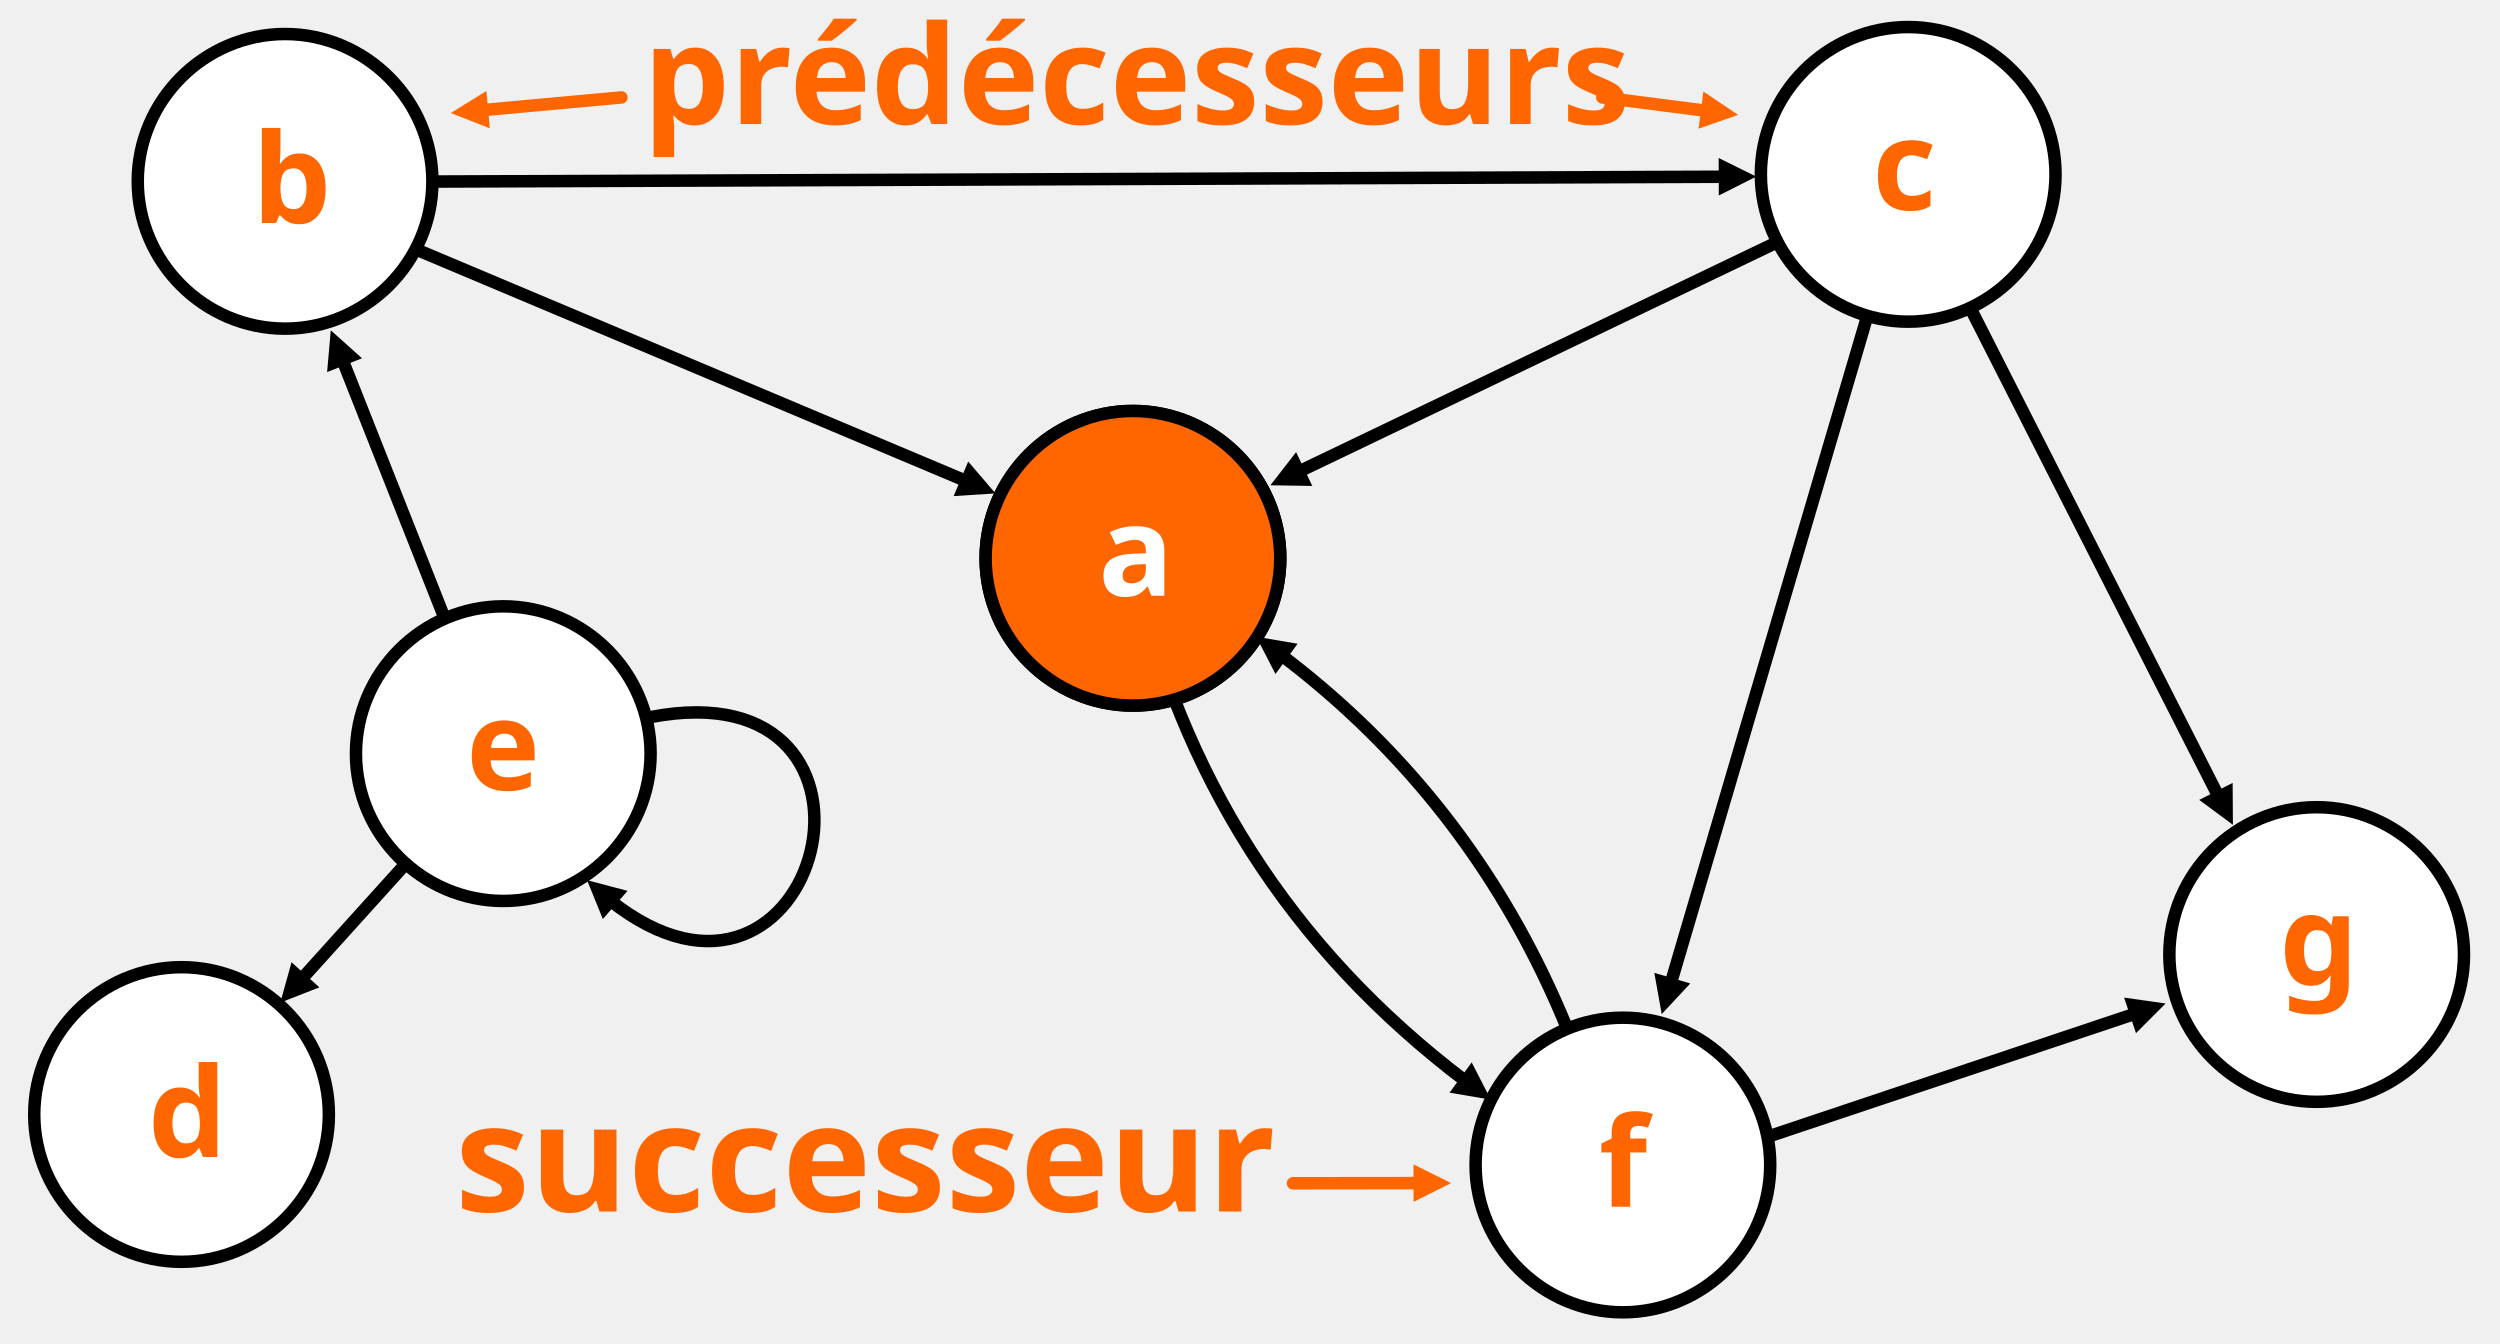
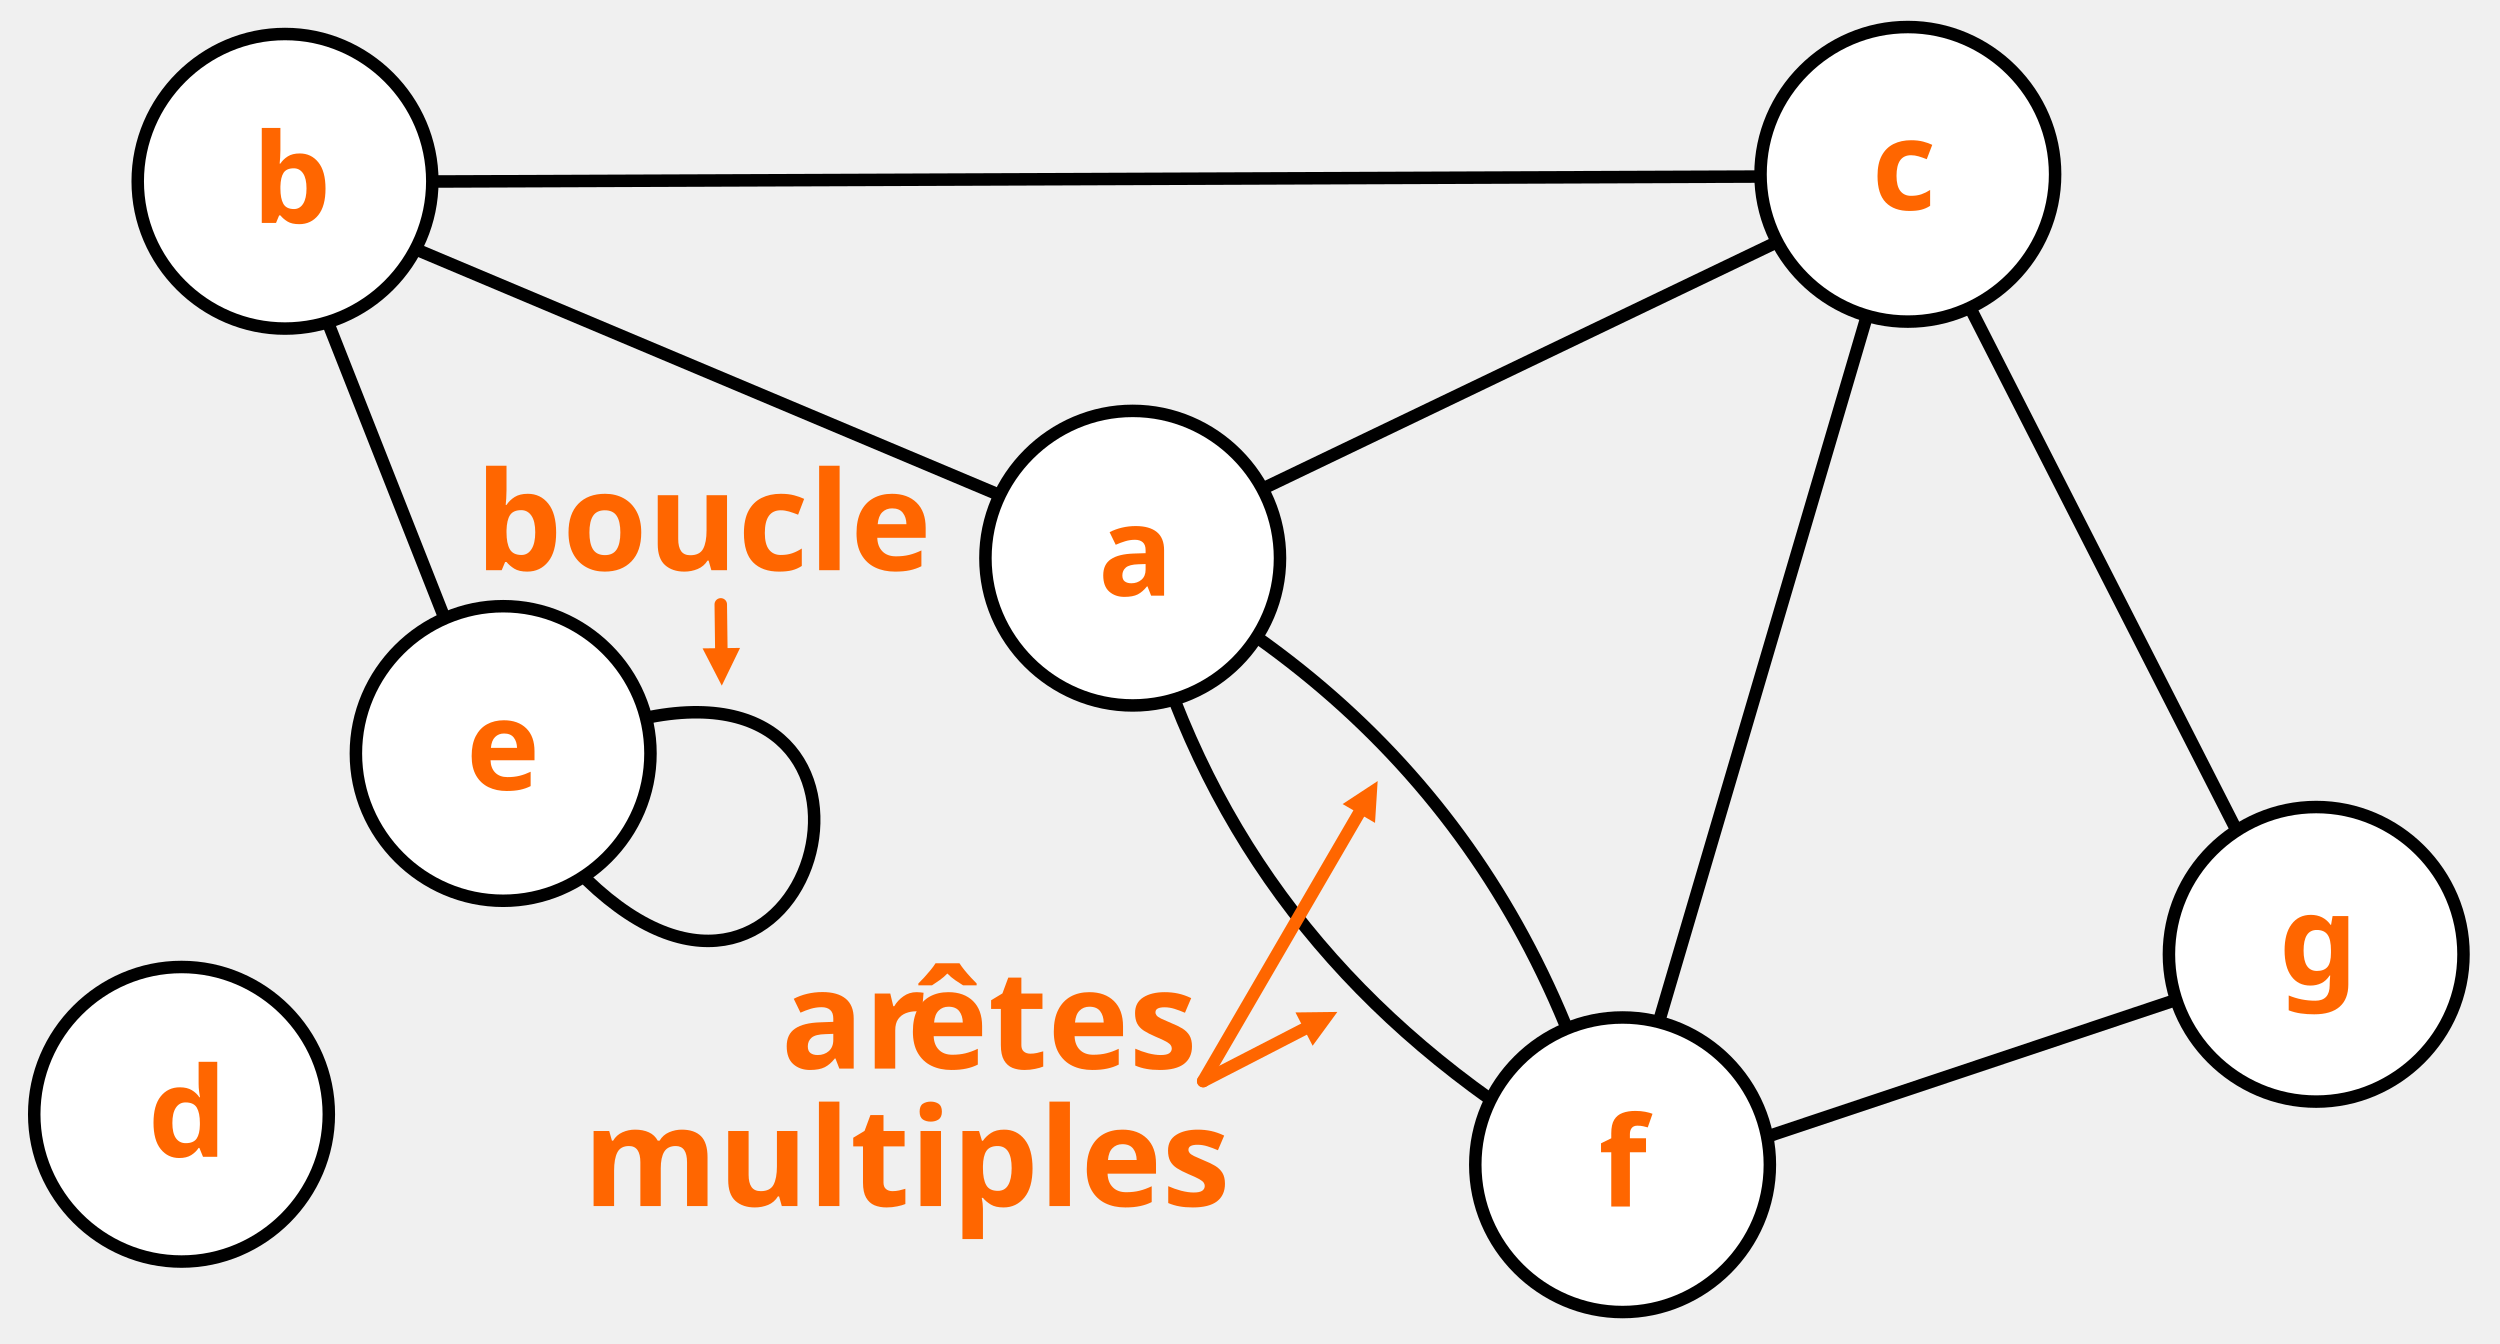
- <svg xmlns="http://www.w3.org/2000/svg" width="100%" height="100%" viewBox="0 0 400 215" version="1.1" xml:space="preserve" style="fill-rule:evenodd;clip-rule:evenodd;">
+ <svg xmlns="http://www.w3.org/2000/svg" width="100%" height="100%" viewBox="0 0 1667 896" version="1.1" xml:space="preserve" style="fill-rule:evenodd;clip-rule:evenodd;">
  <g id="Layer-1">
-     <g id="path5122" transform="matrix(1,0,0,1,-333.259,-122.913)">
-       <g transform="matrix(1,-0,-0,1,333.259,122.913)">
-         <path d="M57.919,57.325L52.923,52.849L52.339,59.532L57.919,57.325Z" />
-         <path d="M54.688,57.313C59.255,68.86 71.104,98.823 71.104,98.823" style="fill:none;stroke:black;stroke-width:2px;" />
-       </g>
+     <g id="undirected">
+       <path id="path5122" d="M219.334,216.802l76.932,194.961" style="fill:none;stroke:#000;stroke-width:8.33px;" />
+       <path id="path51221" d="M837.509,424.486c82.939,58.698 144.078,131.363 186.669,215.912c22.555,44.775 39.908,92.882 52.543,144.013" style="fill:none;stroke:#000;stroke-width:8.33px;" />
+       <path id="path51222" d="M755.027,374.52c33.756,148.22 110.462,267.22 238.878,358.623" style="fill:none;stroke:#000;stroke-width:8.33px;" />
+       <path id="path51223" d="M1490.53,552.038l-224.195,-439.609" style="fill:none;stroke:#000;stroke-width:8.33px;" />
+       <path id="path51224" d="M844.803,324.499l424.384,-203.523" style="fill:none;stroke:#000;stroke-width:8.33px;" />
+       <path id="path51225" d="M1106.77,679.24l164.254,-557.281" style="fill:none;stroke:#000;stroke-width:8.33px;" />
+       <path id="path51226" d="M1078.82,791.203l368.803,-123.367" style="fill:none;stroke:#000;stroke-width:8.33px;" />
+       <path id="path5114" d="M192.082,130.36l471.574,198.569" style="fill:none;stroke:#000;stroke-width:8.33px;" />
+       <path id="path51227" d="M188.8,121.394l982.026,-3.656" style="fill:none;stroke:#000;stroke-width:8.33px;" />
+       <path id="path51228" d="M391.364,586.785c150.163,144.269 229.509,-145.041 41.925,-108.662" style="fill:none;stroke:#000;stroke-width:8.33px;" />
    </g>
-     <g id="path51221" transform="matrix(1,0,0,1,-197.365,-62.1624)">
-       <g transform="matrix(1,-0,-0,1,197.365,62.1624)">
-         <path d="M207.616,102.998L201.002,101.877L204.074,107.84L207.616,102.998Z" />
-         <path d="M204.876,104.711C222.826,118.279 236.256,134.744 245.803,153.696C251.216,164.441 255.381,175.987 258.413,188.259" style="fill:none;stroke:black;stroke-width:2px;" />
-       </g>
+     <g>
+       <path id="path4622" d="M853.509,372.182c0,53.879 -44.336,98.214 -98.214,98.214c-53.879,0 -98.215,-44.335 -98.215,-98.214c0,-53.879 44.336,-98.214 98.215,-98.214c53.878,0 98.214,44.335 98.214,98.214l0,0Z" style="fill:#fff;stroke:#000;stroke-width:8.33px;" />
+       <text x="732.135px" y="397.179px" style="font-family:'SourceSansPro-Bold', 'Source Sans Pro', sans-serif;font-weight:700;font-size:83.333px;fill:#f60;">a</text>
    </g>
-     <g id="path51222" transform="matrix(1,0,0,1,-197.365,-62.1624)">
-       <g transform="matrix(1,-0,-0,1,197.365,62.1624)">
-         <path d="M235.473,169.987L238.537,175.954L231.925,174.825L235.473,169.987Z" />
-         <path d="M181.206,89.885C188.963,123.942 206.168,151.572 234.667,173.115" style="fill:none;stroke:black;stroke-width:2px;" />
-       </g>
+     <g>
+       <path id="path4445" d="M219.255,743.001c0,53.878 -44.336,98.214 -98.215,98.214c-53.878,0 -98.214,-44.336 -98.214,-98.214c0,-53.879 44.336,-98.215 98.214,-98.215c53.879,0 98.215,44.336 98.215,98.215l0,0Z" style="fill:#fff;stroke:#000;stroke-width:8.33px;" />
+       <text x="98.609px" y="771.344px" style="font-family:'SourceSansPro-Bold', 'Source Sans Pro', sans-serif;font-weight:700;font-size:83.333px;fill:#f60;">d</text>
    </g>
-     <g id="path51223" transform="matrix(1,0,0,1,-197.365,-62.1624)">
-       <g transform="matrix(1,-0,-0,1,197.365,62.1624)">
-         <path d="M207.375,72.342L203.262,77.642L209.97,77.752L207.375,72.342Z" />
-         <path d="M207.59,75.566C226.943,66.284 304.605,29.034 304.605,29.034" style="fill:none;stroke:black;stroke-width:2px;" />
-       </g>
+     <g>
+       <path id="path4455" d="M433.733,502.427c0,53.879 -44.335,98.215 -98.214,98.215c-53.879,0 -98.214,-44.336 -98.214,-98.215c0,-53.878 44.335,-98.214 98.214,-98.214c53.879,0 98.214,44.336 98.214,98.214l0,0Z" style="fill:#fff;stroke:#000;stroke-width:8.33px;" />
+       <text x="310.755px" y="526.604px" style="font-family:'SourceSansPro-Bold', 'Source Sans Pro', sans-serif;font-weight:700;font-size:83.333px;fill:#f60;">e</text>
    </g>
-     <g id="path51224" transform="matrix(1,0,0,1,-197.365,-62.1624)">
-       <g transform="matrix(1,-0,-0,1,197.365,62.1624)">
-         <path d="M264.69,155.656L265.873,162.259L270.446,157.351L264.69,155.656Z" />
-         <path d="M267.229,157.655C274.133,134.217 305.045,29.27 305.045,29.27" style="fill:none;stroke:black;stroke-width:2px;" />
-       </g>
+     <g>
+       <path id="path4016" d="M288.264,120.887c0,53.879 -44.336,98.215 -98.214,98.215c-53.879,0 -98.215,-44.336 -98.215,-98.215c0,-53.878 44.336,-98.214 98.215,-98.214c53.878,0 98.214,44.336 98.214,98.214l0,0Z" style="fill:#fff;stroke:#000;stroke-width:8.33px;" />
+       <text x="168.049px" y="148.65px" style="font-family:'SourceSansPro-Bold', 'Source Sans Pro', sans-serif;font-weight:700;font-size:83.333px;fill:#f60;">b</text>
    </g>
-     <g id="path51225" transform="matrix(1,0,0,1,-119.655,37.8416)">
-       <g transform="matrix(1,-0,-0,1,119.655,-37.8416)">
-         <path d="M339.853,159.616L346.495,160.555L341.759,165.306L339.853,159.616Z" />
-         <path d="M258.916,189.889C258.916,189.889 323.972,168.099 341.944,162.08" style="fill:none;stroke:black;stroke-width:2px;" />
-       </g>
+     <g>
+       <path id="path4602" d="M1180.15,776.666c0,53.878 -44.335,98.214 -98.214,98.214c-53.879,0 -98.215,-44.336 -98.215,-98.214c0,-53.879 44.336,-98.215 98.215,-98.215c53.879,0 98.214,44.336 98.214,98.215l0,0Z" style="fill:#fff;stroke:#000;stroke-width:8.33px;" />
+       <text x="1065.89px" y="804.509px" style="font-family:'SourceSansPro-Bold', 'Source Sans Pro', sans-serif;font-weight:700;font-size:83.333px;fill:#f60;">f</text>
    </g>
-     <g id="path5114" transform="matrix(1,0,0,1,-80.8232,-76.6395)">
-       <g transform="matrix(1,-0,-0,1,80.8232,76.6395)">
-         <path d="M154.912,73.85L159.278,78.943L152.584,79.379L154.912,73.85Z" />
-         <path d="M46.1,31.286C46.1,31.286 133.952,68.279 154.854,77.08" style="fill:none;stroke:black;stroke-width:2px;" />
-       </g>
+     <g>
+       <path id="path4752" d="M1642.66,636.343c0,53.879 -44.336,98.214 -98.214,98.214c-53.879,0 -98.215,-44.335 -98.215,-98.214c0,-53.879 44.336,-98.214 98.215,-98.214c53.878,0 98.214,44.335 98.214,98.214l0,0Z" style="fill:#fff;stroke:#000;stroke-width:8.33px;" />
+       <text x="1519.61px" y="656.353px" style="font-family:'SourceSansPro-Bold', 'Source Sans Pro', sans-serif;font-weight:700;font-size:83.333px;fill:#f60;">g</text>
    </g>
-     <g id="path51226" transform="matrix(1,0,0,1,-333.259,-122.913)">
-       <g transform="matrix(1,-0,-0,1,333.259,122.913)">
-         <path d="M274.987,25.279L280.998,28.257L275.009,31.279L274.987,25.279Z" />
-         <path d="M45.312,29.135C45.312,29.135 242.709,28.4 276.198,28.275" style="fill:none;stroke:black;stroke-width:2px;" />
-       </g>
+     <g>
+       <path id="path4863" d="M1370.35,116.237c0,53.879 -44.335,98.215 -98.214,98.215c-53.879,0 -98.214,-44.336 -98.214,-98.215c0,-53.878 44.335,-98.214 98.214,-98.214c53.879,0 98.214,44.336 98.214,98.214l0,0Z" style="fill:#fff;stroke:#000;stroke-width:8.33px;" />
+       <text x="1248.18px" y="139.833px" style="font-family:'SourceSansPro-Bold', 'Source Sans Pro', sans-serif;font-weight:700;font-size:83.333px;fill:#f60;">c</text>
    </g>
-     <g id="path51227" transform="matrix(1,0,0,1,-333.259,-122.913)">
-       <g transform="matrix(1,-0,-0,1,333.259,122.913)">
-         <path d="M351.873,127.983L357.265,131.973L357.222,125.265L351.873,127.983Z" />
-         <path d="M355.091,127.694C345.081,107.993 303.92,26.983 303.92,26.983" style="fill:none;stroke:black;stroke-width:2px;" />
-       </g>
+     <path d="M863.812,675.093l27.948,-0.344l-16.493,22.565l-11.455,-22.221Z" style="fill:#f60;" />
+     <path d="M802.301,720.865c0,0 45.594,-23.504 71.682,-36.952" style="fill:none;stroke:#f60;stroke-width:8.33px;stroke-linecap:round;stroke-linejoin:round;stroke-miterlimit:1.5;" />
+     <path d="M895.253,536.14l23.372,-15.329l-1.76,27.895l-21.612,-12.566Z" style="fill:#f60;" />
+     <path d="M802.301,720.865c0,0 78.026,-134.188 106.271,-182.764" style="fill:none;stroke:#f60;stroke-width:8.33px;stroke-linecap:round;stroke-linejoin:round;stroke-miterlimit:1.5;" />
+     <g transform="matrix(4.16667,0,0,4.16667,-17.7844,585.172)">
+       <text x="129.246px" y="30.568px" style="font-family:'SourceSansPro-Bold', 'Source Sans Pro', sans-serif;font-weight:700;font-size:22px;fill:#f60;">ar<tspan x="149.376px 160.552px 168.582px " y="30.568px 30.568px 30.568px ">ête</tspan>s</text>
+       <text x="97.544px" y="52.568px" style="font-family:'SourceSansPro-Bold', 'Source Sans Pro', sans-serif;font-weight:700;font-size:22px;fill:#f60;">multiples</text>
    </g>
-     <g id="path51228" transform="matrix(1,0,0,1,-350.37,31.3779)">
-       <g transform="matrix(1,-0,-0,1,350.37,-31.3779)">
-         <path d="M46.644,153.958L44.849,160.422L51.097,157.979L46.644,153.958Z" />
-         <path d="M48.067,156.859C56.778,147.213 80.173,121.308 80.173,121.308" style="fill:none;stroke:black;stroke-width:2px;" />
-       </g>
-     </g>
-     <g id="path51229" transform="matrix(1,0,0,1,-350.37,31.3779)">
-       <g transform="matrix(1,-0,-0,1,350.37,-31.3779)">
-         <path d="M100.414,142.537L93.927,140.828L96.452,147.043L100.414,142.537Z" />
-         <path d="M97.532,143.998C131.184,170.835 147.483,106.315 103.989,114.75" style="fill:none;stroke:black;stroke-width:2px;" />
-       </g>
-     </g>
-     <g transform="matrix(1,0,0,1,-34.1108,61.9823)">
-       <g id="path4622" transform="matrix(1,0,0,1,156.096,-32.0681)">
-         <path d="M82.857,59.409C82.857,72.34 72.217,82.981 59.286,82.981C46.355,82.981 35.714,72.34 35.714,59.409C35.714,46.479 46.355,35.838 59.286,35.838C72.217,35.838 82.857,46.479 82.857,59.409L82.857,59.409Z" style="fill:white;stroke:black;stroke-width:2px;" />
-       </g>
-       <g transform="matrix(1,0,0,1,53.7056,-13.7736)">
-         <text x="156.117px" y="47.114px" style="font-family:'SourceSansPro-Bold', 'Source Sans Pro', sans-serif;font-weight:700;font-size:20px;fill:rgb(255,102,0);">a</text>
-       </g>
-     </g>
-     <g transform="matrix(1,0,0,1,-34.1108,61.9823)">
-       <g id="path46221" transform="matrix(1,0,0,1,156.096,-32.0681)">
-         <path d="M82.857,59.409C82.857,72.34 72.217,82.981 59.286,82.981C46.355,82.981 35.714,72.34 35.714,59.409C35.714,46.479 46.355,35.838 59.286,35.838C72.217,35.838 82.857,46.479 82.857,59.409L82.857,59.409Z" style="fill:rgb(255,102,0);stroke:black;stroke-width:2px;" />
-       </g>
-       <g transform="matrix(1,0,0,1,53.7056,-13.7736)">
-         <text x="156.117px" y="47.114px" style="font-family:'SourceSansPro-Bold', 'Source Sans Pro', sans-serif;font-weight:700;font-size:20px;fill:white;">a</text>
-       </g>
-     </g>
-     <g transform="matrix(1,0,0,1,2.95392,9.5979)">
-       <g id="path4445" transform="matrix(1,0,0,1,-33.1899,109.313)">
-         <path d="M82.857,59.409C82.857,72.34 72.217,82.981 59.286,82.981C46.355,82.981 35.714,72.34 35.714,59.409C35.714,46.479 46.355,35.838 59.286,35.838C72.217,35.838 82.857,46.479 82.857,59.409L82.857,59.409Z" style="fill:white;stroke:black;stroke-width:2px;" />
-       </g>
-       <g transform="matrix(1,0,0,1,-135.405,128.411)">
-         <text x="156.117px" y="47.114px" style="font-family:'SourceSansPro-Bold', 'Source Sans Pro', sans-serif;font-weight:700;font-size:20px;fill:rgb(255,102,0);">d</text>
-       </g>
-     </g>
-     <g transform="matrix(1,0,0,1,-88.4284,-48.1397)">
-       <g id="path4455" transform="matrix(1,0,0,1,109.667,109.313)">
-         <path d="M82.857,59.409C82.857,72.34 72.217,82.981 59.286,82.981C46.355,82.981 35.714,72.34 35.714,59.409C35.714,46.479 46.355,35.838 59.286,35.838C72.217,35.838 82.857,46.479 82.857,59.409L82.857,59.409Z" style="fill:white;stroke:black;stroke-width:2px;" />
-       </g>
-       <g transform="matrix(1,0,0,1,6.89225,127.411)">
-         <text x="156.117px" y="47.114px" style="font-family:'SourceSansPro-Bold', 'Source Sans Pro', sans-serif;font-weight:700;font-size:20px;fill:rgb(255,102,0);">e</text>
-       </g>
-     </g>
-     <g transform="matrix(1,0,0,1,-51.1979,-61.6617)">
-       <g id="path4016" transform="matrix(1,0,0,1,37.5241,31.2652)">
-         <path d="M82.857,59.409C82.857,72.34 72.217,82.981 59.286,82.981C46.355,82.981 35.714,72.34 35.714,59.409C35.714,46.479 46.355,35.838 59.286,35.838C72.217,35.838 82.857,46.479 82.857,59.409L82.857,59.409Z" style="fill:white;stroke:black;stroke-width:2px;" />
-       </g>
-       <g transform="matrix(1,0,0,1,-64.5878,50.2235)">
-         <text x="156.117px" y="47.114px" style="font-family:'SourceSansPro-Bold', 'Source Sans Pro', sans-serif;font-weight:700;font-size:20px;fill:rgb(255,102,0);">b</text>
-       </g>
-     </g>
-     <g transform="matrix(1,0,0,1,-2.14573,17.6775)">
-       <g id="path4602" transform="matrix(1,0,0,1,202.524,109.313)">
-         <path d="M82.857,59.409C82.857,72.34 72.217,82.981 59.286,82.981C46.355,82.981 35.714,72.34 35.714,59.409C35.714,46.479 46.355,35.838 59.286,35.838C72.217,35.838 82.857,46.479 82.857,59.409L82.857,59.409Z" style="fill:white;stroke:black;stroke-width:2px;" />
-       </g>
-       <g transform="matrix(1,0,0,1,101.842,128.291)">
-         <text x="156.117px" y="47.114px" style="font-family:'SourceSansPro-Bold', 'Source Sans Pro', sans-serif;font-weight:700;font-size:20px;fill:rgb(255,102,0);">f</text>
-       </g>
-     </g>
-     <g transform="matrix(1,0,0,1,-34,-16)">
-       <g id="path4752" transform="matrix(1,0,0,1,345.381,109.313)">
-         <path d="M82.857,59.409C82.857,72.34 72.217,82.981 59.286,82.981C46.355,82.981 35.714,72.34 35.714,59.409C35.714,46.479 46.355,35.838 59.286,35.838C72.217,35.838 82.857,46.479 82.857,59.409L82.857,59.409Z" style="fill:white;stroke:black;stroke-width:2px;" />
-       </g>
-       <g transform="matrix(1,0,0,1,242.589,126.411)">
-         <text x="156.117px" y="47.114px" style="font-family:'SourceSansPro-Bold', 'Source Sans Pro', sans-serif;font-weight:700;font-size:20px;fill:rgb(255,102,0);">g</text>
-       </g>
-     </g>
-     <g transform="matrix(1,0,0,1,-27.2119,-62.7777)">
-       <g id="path4863" transform="matrix(1,0,0,1,273.238,31.2653)">
-         <path d="M82.857,59.409C82.857,72.34 72.217,82.981 59.286,82.981C46.355,82.981 35.714,72.34 35.714,59.409C35.714,46.479 46.355,35.838 59.286,35.838C72.217,35.838 82.857,46.479 82.857,59.409L82.857,59.409Z" style="fill:white;stroke:black;stroke-width:2px;" />
-       </g>
-       <g transform="matrix(1,0,0,1,170.658,49.2235)">
-         <text x="156.117px" y="47.114px" style="font-family:'SourceSansPro-Bold', 'Source Sans Pro', sans-serif;font-weight:700;font-size:20px;fill:rgb(255,102,0);">c</text>
-       </g>
-     </g>
-     <g transform="matrix(1,0,0,1,-26.9765,163.282)">
-       <text x="99.796px" y="30.568px" style="font-family:'SourceSansPro-Bold', 'Source Sans Pro', sans-serif;font-weight:700;font-size:24px;fill:rgb(255,102,0);">successeur</text>
-     </g>
-     <g transform="matrix(1,0,0,1,3.06748,-10.7206)">
-       <text x="99.796px" y="30.568px" style="font-family:'SourceSansPro-Bold', 'Source Sans Pro', sans-serif;font-weight:700;font-size:22px;fill:rgb(255,102,0);">prédécesseurs</text>
-     </g>
-     <g transform="matrix(1,0,0,1,-61.8545,-8.21063)">
-       <g transform="matrix(1,-0,-0,1,61.8545,8.21063)">
-         <path d="M226.163,186.301L232.166,189.293L226.17,192.301L226.163,186.301Z" style="fill:rgb(255,102,0);" />
-         <path d="M206.882,189.324C206.882,189.324 220.033,189.308 227.366,189.299" style="fill:none;stroke:rgb(255,102,0);stroke-width:2px;stroke-linecap:round;stroke-linejoin:round;stroke-miterlimit:1.5;" />
-       </g>
-     </g>
-     <g transform="matrix(-0.661366,0,0,0.661366,194.016,-138.628)">
-       <g transform="matrix(-1.51202,0,0,1.51202,293.356,209.609)">
-         <path d="M78.372,20.528L72.123,18.088L77.825,14.553L78.372,20.528Z" style="fill:rgb(255,102,0);" />
-         <path d="M99.427,15.587C99.427,15.587 84.732,16.933 76.903,17.65" style="fill:none;stroke:rgb(255,102,0);stroke-width:2px;stroke-linecap:round;stroke-linejoin:round;stroke-miterlimit:1.5;" />
-       </g>
-     </g>
-     <g transform="matrix(0.661366,0,0,0.661366,144.077,-140.099)">
-       <g transform="matrix(1.51202,-0,-0,1.51202,-217.847,211.833)">
-         <path d="M272.536,14.64L278.105,18.381L271.771,20.591L272.536,14.64Z" style="fill:rgb(255,102,0);" />
-         <path d="M256.37,15.587C256.37,15.587 266.947,16.946 273.344,17.769" style="fill:none;stroke:rgb(255,102,0);stroke-width:2px;stroke-linecap:round;stroke-linejoin:round;stroke-miterlimit:1.5;" />
-       </g>
-     </g>
+     <path d="M493.471,432.029l-12.19,25.153l-12.809,-24.844l24.999,-0.309Z" style="fill:#f60;" />
+     <path d="M480.61,402.999c0,0 0.232,18.745 0.423,34.184" style="fill:none;stroke:#f60;stroke-width:8.33px;stroke-linecap:round;stroke-linejoin:round;stroke-miterlimit:1.5;" />
+     <text x="316.932px" y="380.23px" style="font-family:'SourceSansPro-Bold', 'Source Sans Pro', sans-serif;font-weight:700;font-size:91.667px;fill:#f60;">boucle</text>
  </g>
</svg>
